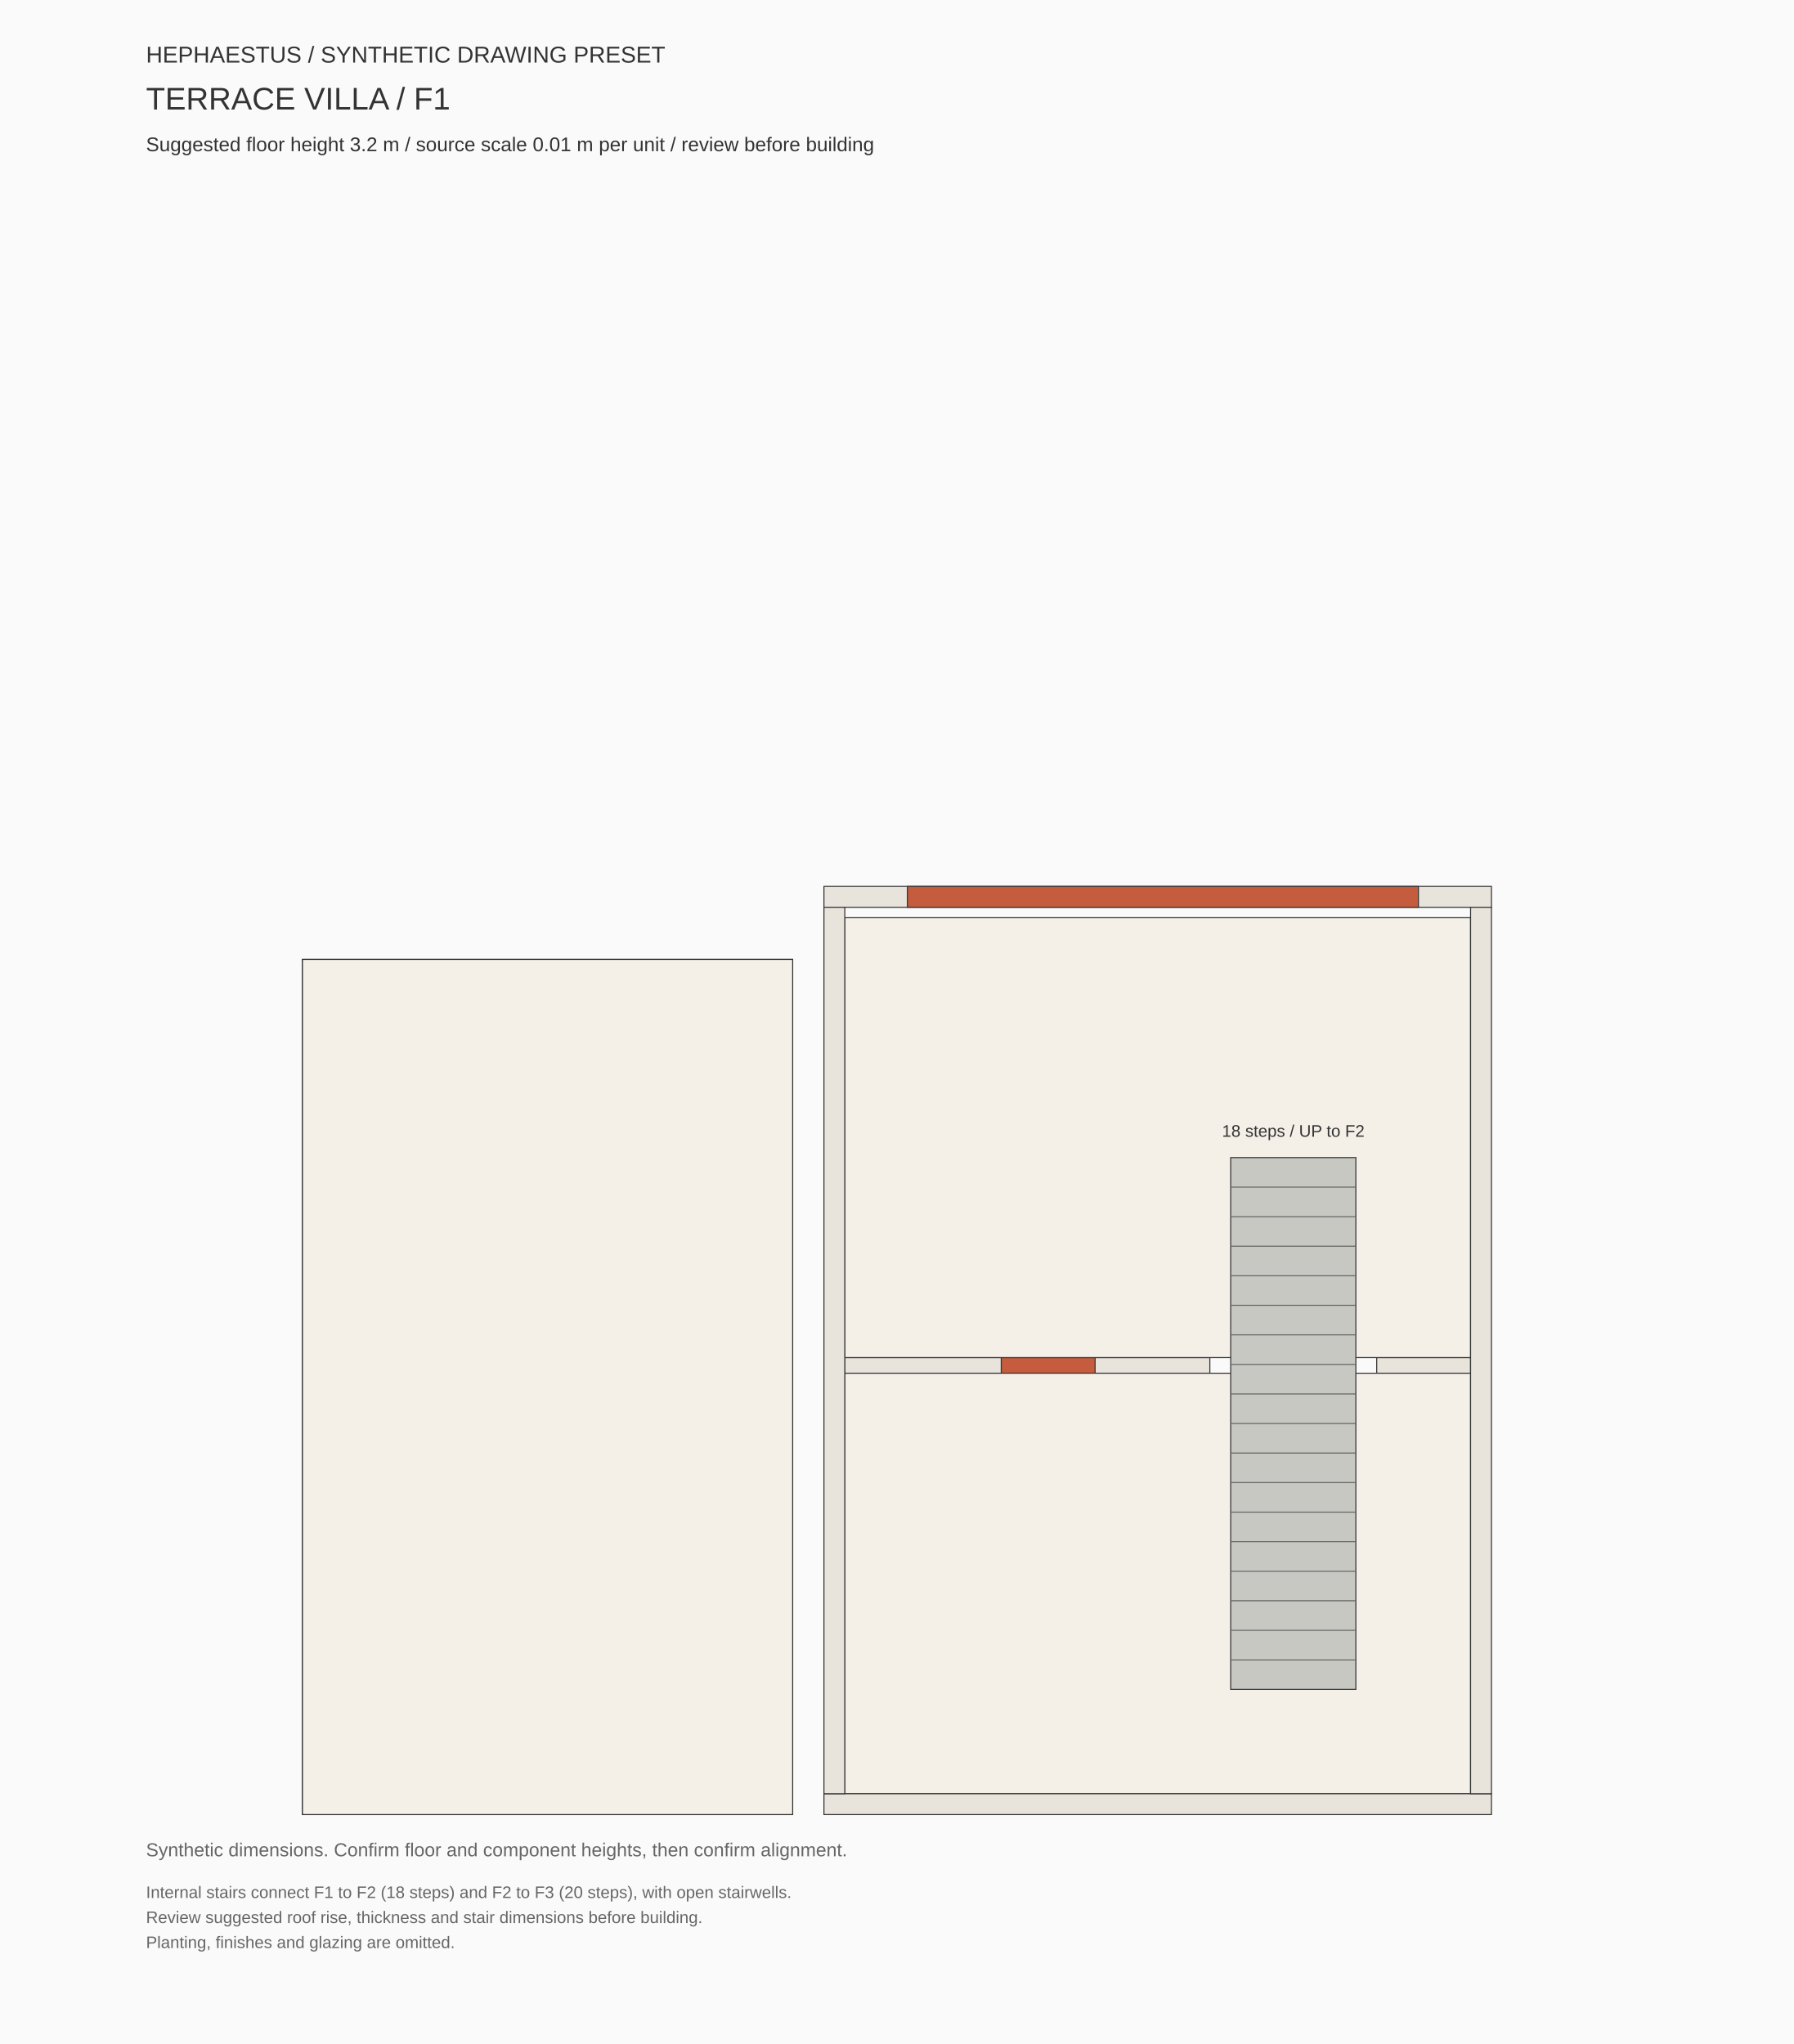
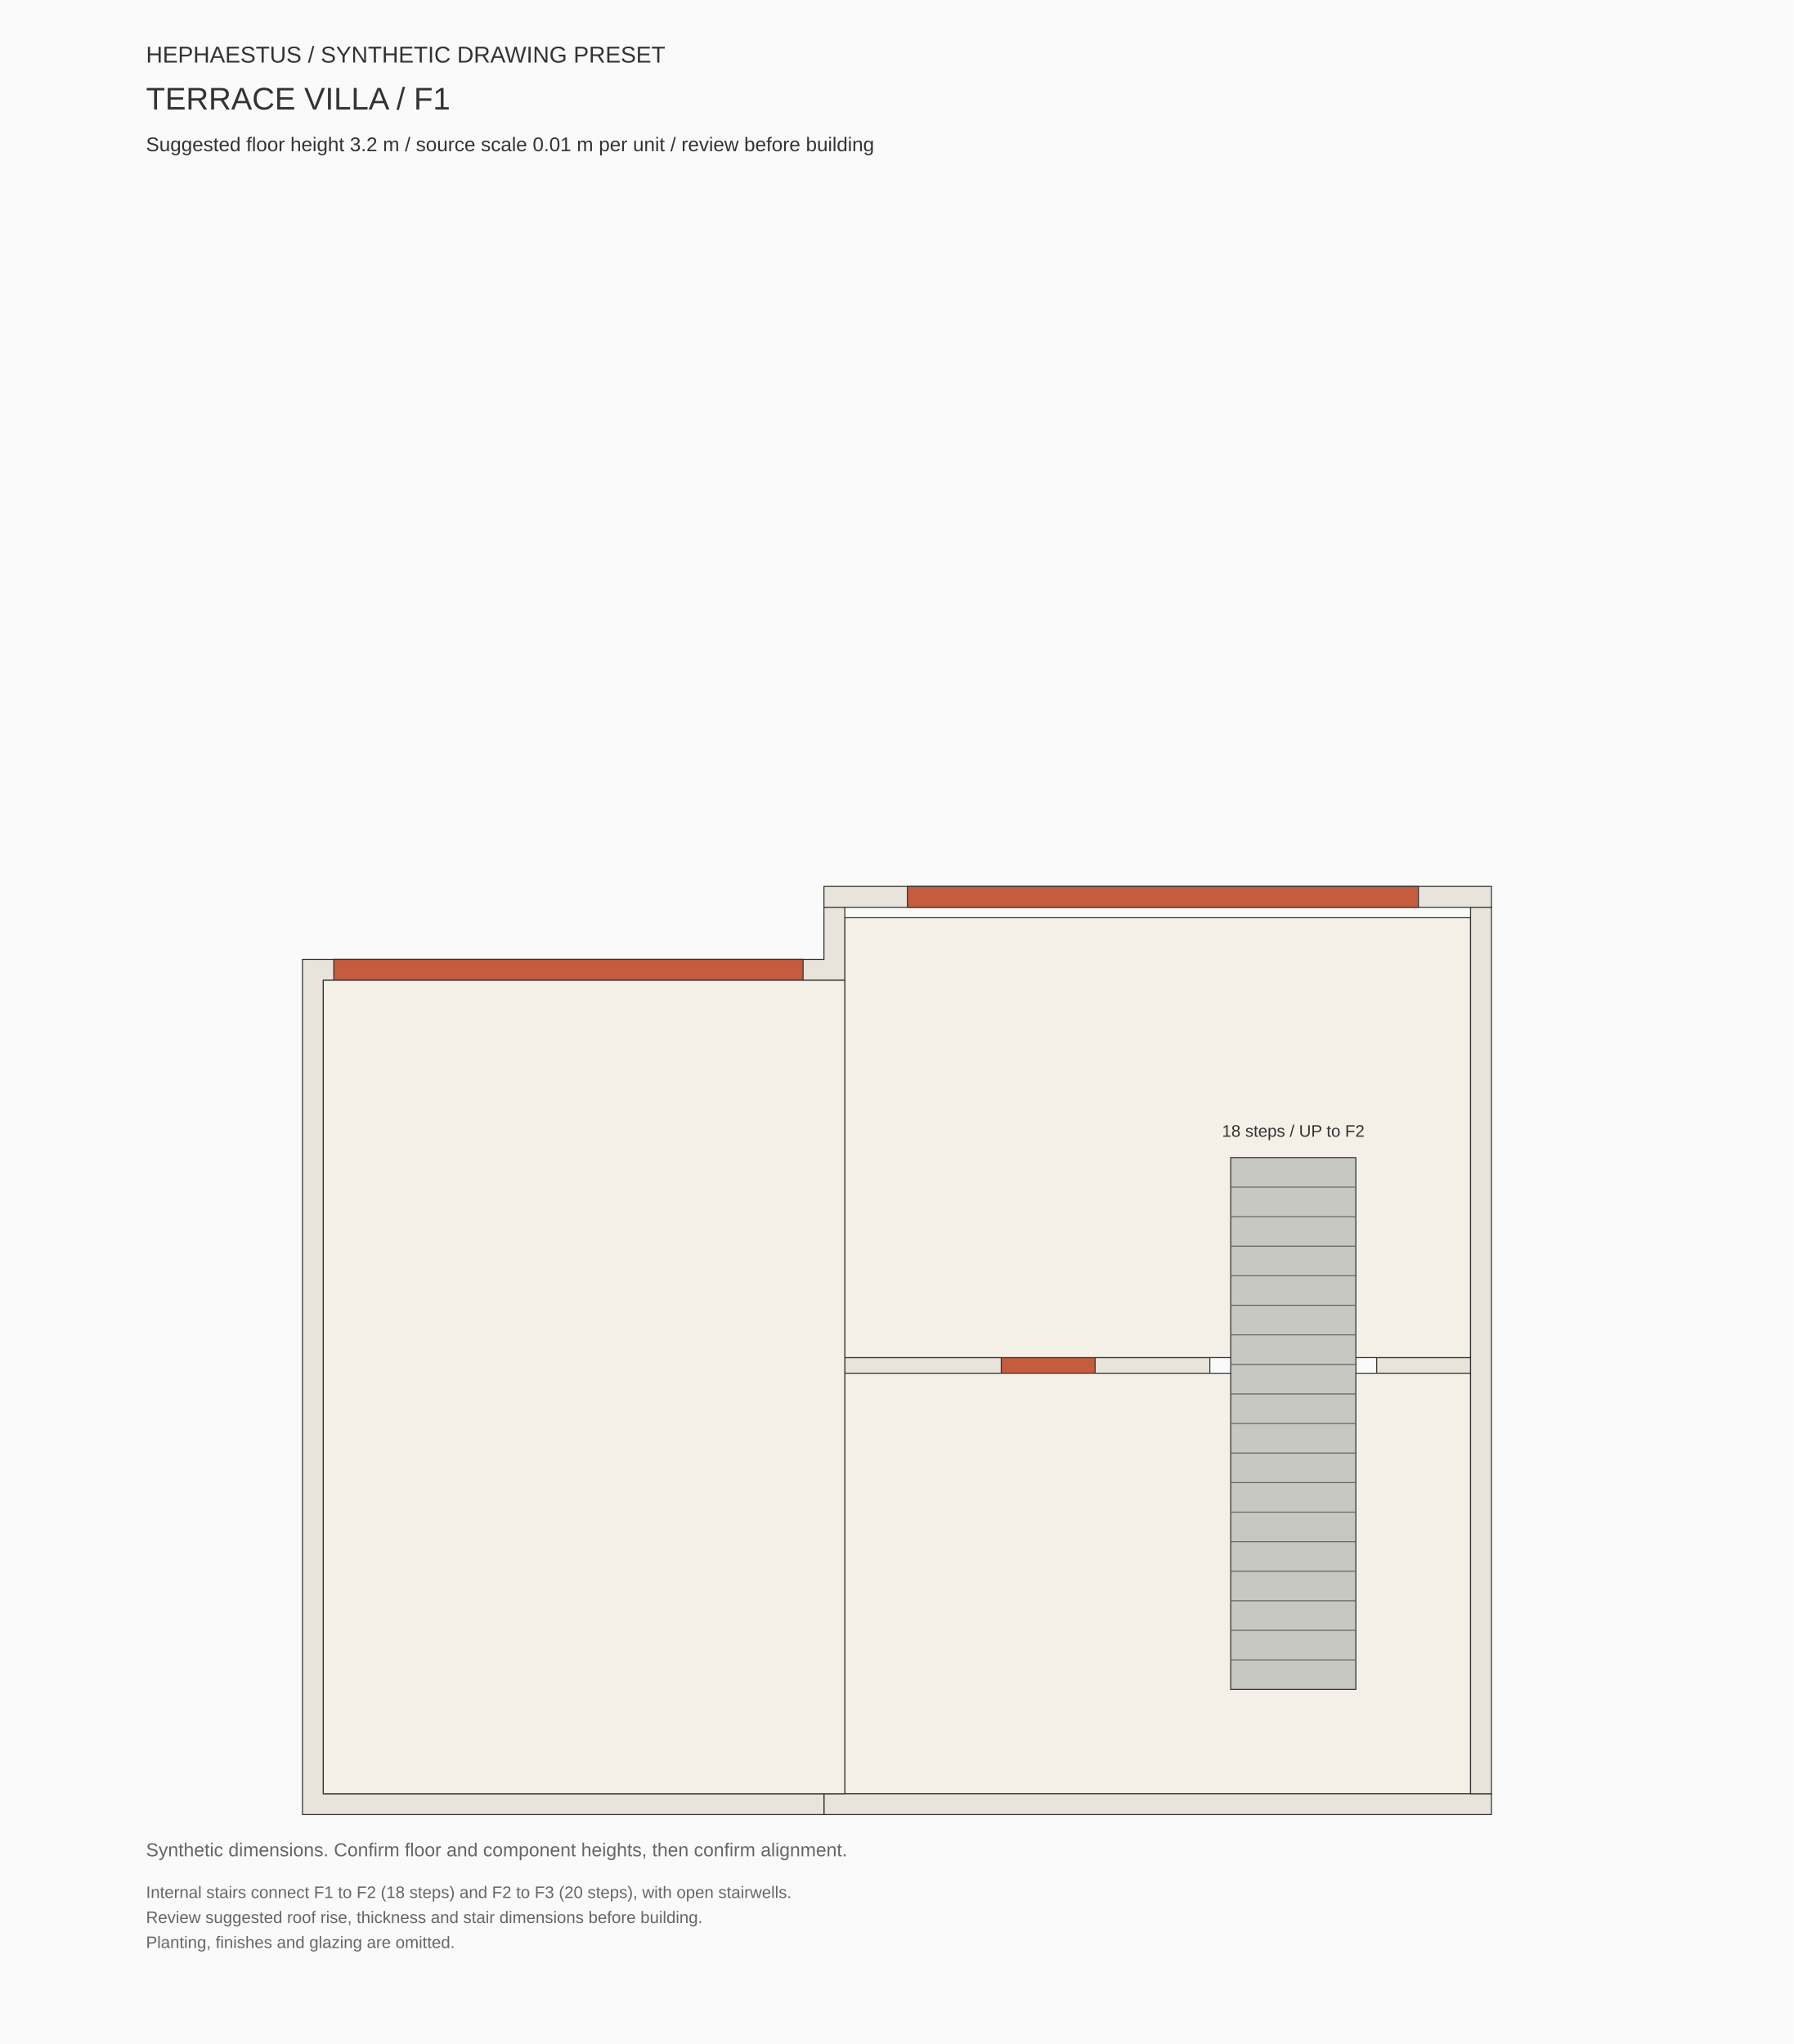
<svg xmlns="http://www.w3.org/2000/svg" width="1720" height="1960" viewBox="0 0 1720 1960">
  <rect width="1720" height="1960" fill="#fafafa" />
  <text x="140" y="60" fill="#333" font-family="Arial, sans-serif" font-size="22">HEPHAESTUS / SYNTHETIC DRAWING PRESET</text>
  <text x="140" y="105" fill="#333" font-family="Arial, sans-serif" font-size="30">TERRACE VILLA / F1</text>
  <text x="140" y="145" fill="#333" font-family="Arial, sans-serif" font-size="19">Suggested floor height 3.2 m / source scale 0.01 m per unit / review before building</text>
  <g id="Floor-1" class="Floorplan">
    <g id="F1-front-facade-1" class="Wall Front_facade">
      <polygon points="790.000,850.000 1430.000,850.000 1430.000,870.000 790.000,870.000" fill="#e8e4dc" stroke="#333" stroke-width="1" />
    </g>
    <g id="F1-interior-partition-2" class="Wall Interior_partition">
      <polygon points="810.000,1301.800 810.000,1316.800 1160.000,1316.800 1160.000,1301.800" fill="#e8e4dc" stroke="#333" stroke-width="1" />
      <polygon points="1410.000,1316.800 1410.000,1301.800 1320.000,1301.800 1320.000,1316.800" fill="#e8e4dc" stroke="#333" stroke-width="1" />
    </g>
    <g id="F1-interior-door-3" class="Door Interior_door">
      <polygon points="1050.000,1301.800 1050.000,1316.800 960.000,1316.800 960.000,1301.800" fill="#c45c3d" stroke="#333" stroke-width="1" />
    </g>
    <g id="F1-rear-room-4" class="Space Rear_room">
      <polygon points="810.000,1316.800 1410.000,1316.800 1410.000,1720.000 810.000,1720.000" fill="#f4f0e8" stroke="#333" stroke-width="1" />
    </g>
    <g id="F1-living-room-5" class="Space Living_room">
      <polygon points="810.000,880.000 1410.000,880.000 1410.000,1301.800 810.000,1301.800" fill="#f4f0e8" stroke="#333" stroke-width="1" />
    </g>
    <g id="F1-rear-wall-6" class="Wall Rear_wall">
      <polygon points="790.000,1720.000 1430.000,1720.000 1430.000,1740.000 790.000,1740.000" fill="#e8e4dc" stroke="#333" stroke-width="1" />
    </g>
    <g id="F1-side-wall-7" class="Wall Side_wall">
-       <polygon points="810.000,1720.000 790.000,1720.000 790.000,870.000 810.000,870.000 810.000,1301.800 810.000,1316.800" fill="#e8e4dc" stroke="#333" stroke-width="1" />
+       <polygon points="790.000,870.000 810.000,870.000 810.000,940.000 310.000,940.000 310.000,1720.000 790.000,1720.000 790.000,1740.000 290.000,1740.000 290.000,920.000 790.000,920.000" fill="#e8e4dc" stroke="#333" stroke-width="1" />
    </g>
    <g id="F1-side-wall-8" class="Wall Side_wall">
      <polygon points="1430.000,1720.000 1410.000,1720.000 1410.000,1316.800 1410.000,1301.800 1410.000,870.000 1430.000,870.000" fill="#e8e4dc" stroke="#333" stroke-width="1" />
    </g>
    <g id="F1-garage-door-9" class="Door Garage_door">
      <polygon points="870.000,870.000 1360.000,870.000 1360.000,850.000 870.000,850.000" fill="#c45c3d" stroke="#333" stroke-width="1" />
    </g>
-     <g id="F1-garden-retaining-wall-10" class="Wall Garden_retaining_wall">
-       <polygon points="290.000,920.000 760.000,920.000 760.000,1740.000 290.000,1740.000" fill="#e8e4dc" stroke="#333" stroke-width="1" />
+     <g id="F1-left-front-door" class="Door Front_door">
+       <polygon points="320.000,920.000 770.000,920.000 770.000,940.000 320.000,940.000" fill="#c45c3d" stroke="#333" stroke-width="1" />
    </g>
-     <g id="F1-raised-garden-terrace-11" class="Space Raised_garden_terrace">
-       <polygon points="290.000,920.000 760.000,920.000 760.000,1740.000 290.000,1740.000" fill="#f4f0e8" stroke="#333" stroke-width="1" />
+     <g id="F1-ground-extension-11" class="Space Ground_extension">
+       <polygon points="310.000,940.000 810.000,940.000 810.000,1720.000 310.000,1720.000" fill="#f4f0e8" stroke="#333" stroke-width="1" />
    </g>
    <g id="F1-interior-stair-12" class="Stair Interior_stair" data-direction="0,1" data-steps="18">
      <polygon fill="#c8c8c3" stroke="#333" stroke-width="1" points="1300.000,1110.000 1300.000,1620.000 1180.000,1620.000 1180.000,1110.000" />
      <line x1="1180" x2="1300" y1="1138.333" y2="1138.333" stroke="#666" stroke-width="1" />
      <line x1="1180" x2="1300" y1="1166.667" y2="1166.667" stroke="#666" stroke-width="1" />
      <line x1="1180" x2="1300" y1="1195.000" y2="1195.000" stroke="#666" stroke-width="1" />
      <line x1="1180" x2="1300" y1="1223.333" y2="1223.333" stroke="#666" stroke-width="1" />
      <line x1="1180" x2="1300" y1="1251.667" y2="1251.667" stroke="#666" stroke-width="1" />
      <line x1="1180" x2="1300" y1="1280.000" y2="1280.000" stroke="#666" stroke-width="1" />
      <line x1="1180" x2="1300" y1="1308.333" y2="1308.333" stroke="#666" stroke-width="1" />
      <line x1="1180" x2="1300" y1="1336.667" y2="1336.667" stroke="#666" stroke-width="1" />
      <line x1="1180" x2="1300" y1="1365.000" y2="1365.000" stroke="#666" stroke-width="1" />
      <line x1="1180" x2="1300" y1="1393.333" y2="1393.333" stroke="#666" stroke-width="1" />
      <line x1="1180" x2="1300" y1="1421.667" y2="1421.667" stroke="#666" stroke-width="1" />
      <line x1="1180" x2="1300" y1="1450.000" y2="1450.000" stroke="#666" stroke-width="1" />
      <line x1="1180" x2="1300" y1="1478.333" y2="1478.333" stroke="#666" stroke-width="1" />
      <line x1="1180" x2="1300" y1="1506.667" y2="1506.667" stroke="#666" stroke-width="1" />
      <line x1="1180" x2="1300" y1="1535.000" y2="1535.000" stroke="#666" stroke-width="1" />
      <line x1="1180" x2="1300" y1="1563.333" y2="1563.333" stroke="#666" stroke-width="1" />
      <line x1="1180" x2="1300" y1="1591.667" y2="1591.667" stroke="#666" stroke-width="1" />
      <text x="1240.0" y="1090" font-family="Arial, sans-serif" font-size="16" fill="#333" text-anchor="middle">18 steps / UP to F2</text>
    </g>
  </g>
  <text x="140" y="1780" fill="#666" font-family="Arial, sans-serif" font-size="18">Synthetic dimensions. Confirm floor and component heights, then confirm alignment.</text>
  <text x="140" y="1820" fill="#666" font-family="Arial, sans-serif" font-size="16">Internal stairs connect F1 to F2 (18 steps) and F2 to F3 (20 steps), with open stairwells.</text>
  <text x="140" y="1844" fill="#666" font-family="Arial, sans-serif" font-size="16">Review suggested roof rise, thickness and stair dimensions before building.</text>
  <text x="140" y="1868" fill="#666" font-family="Arial, sans-serif" font-size="16">Planting, finishes and glazing are omitted.</text>
</svg>
